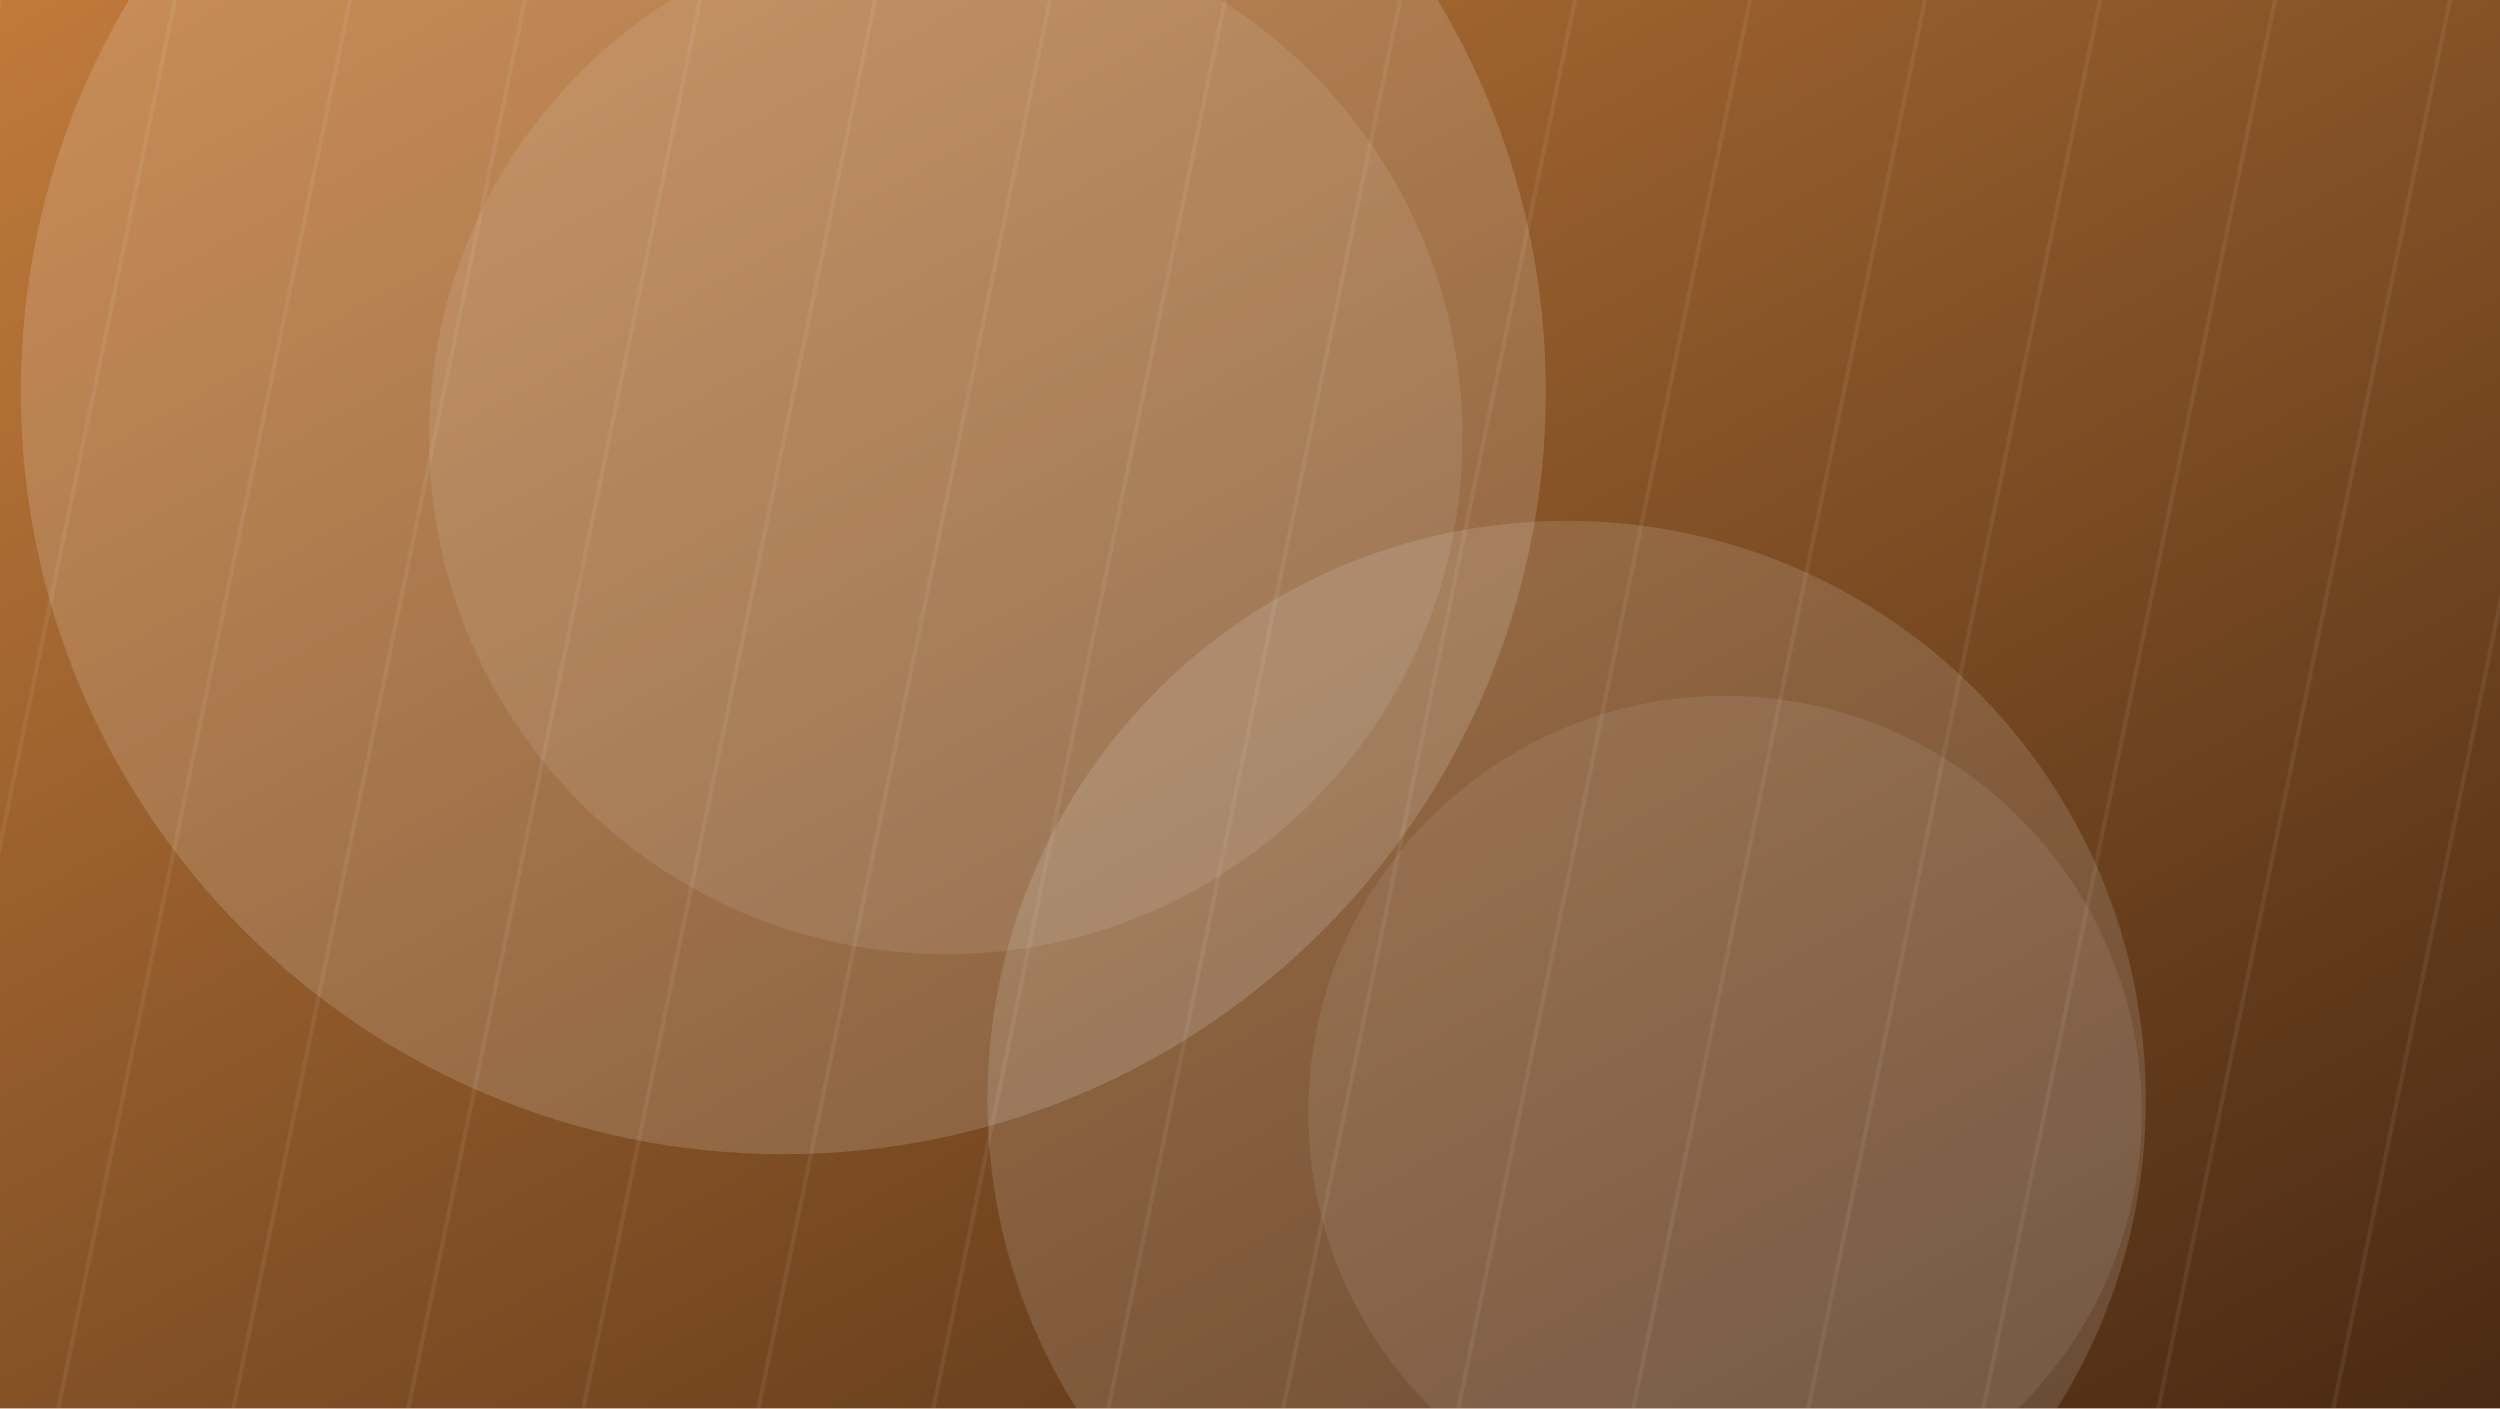
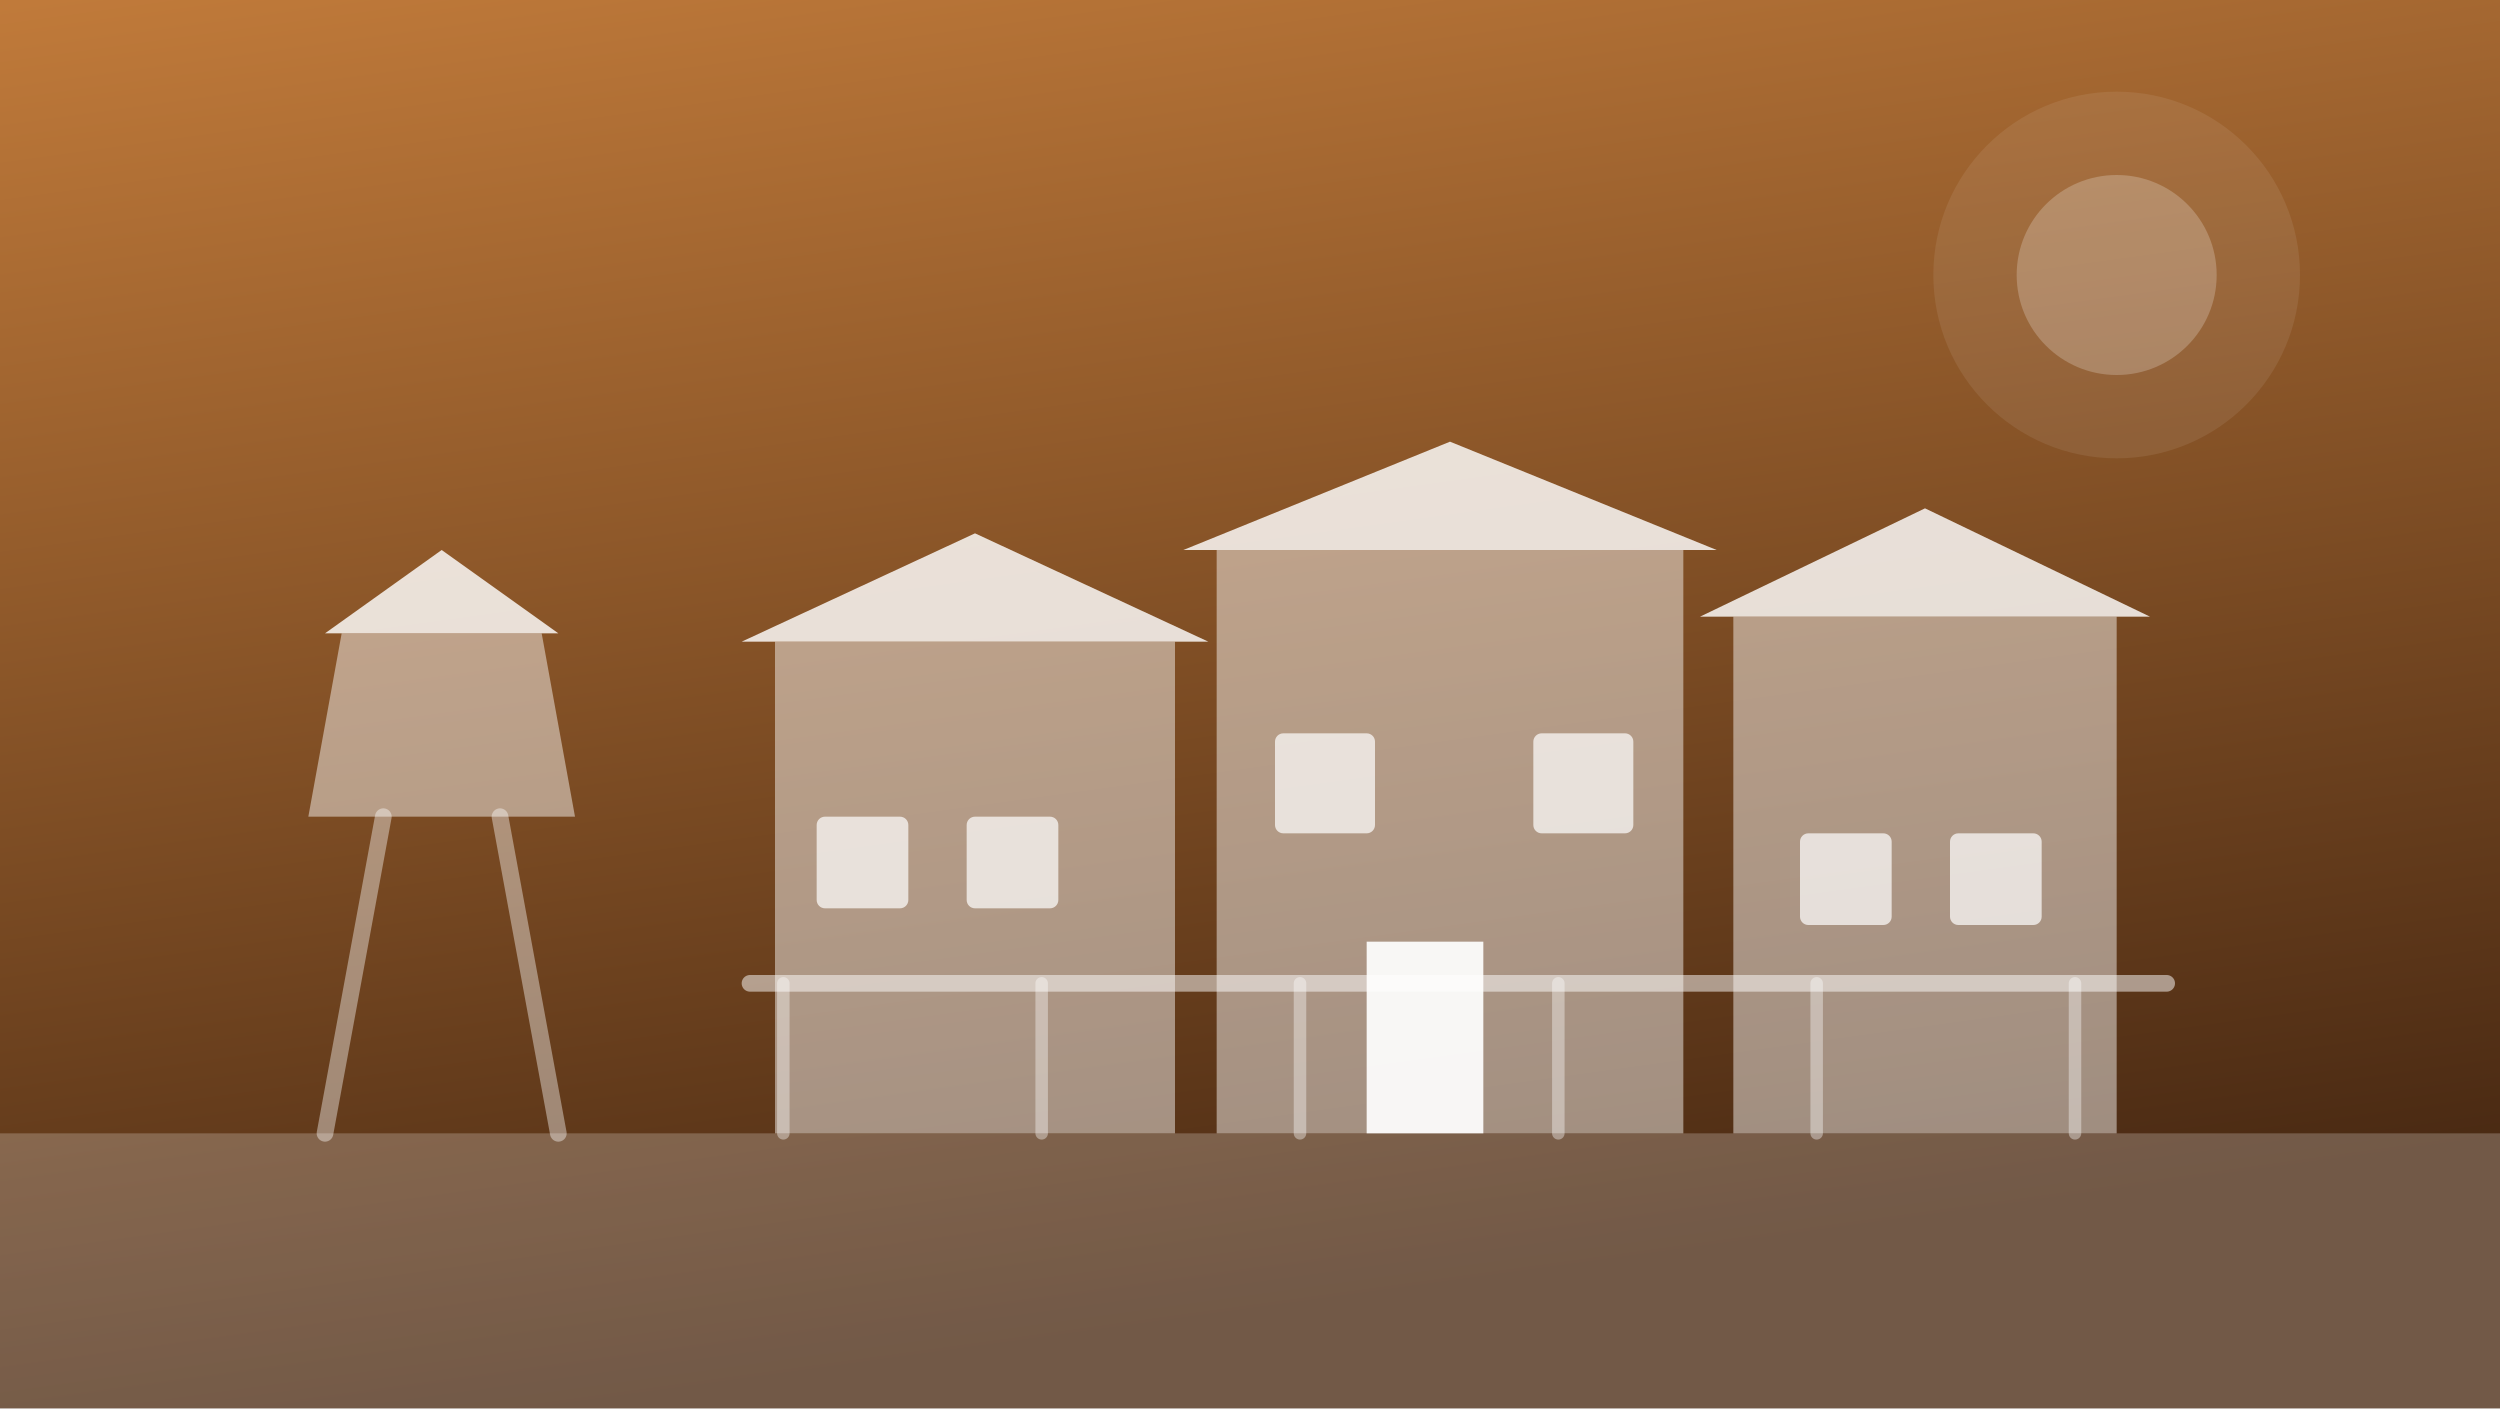
<svg xmlns="http://www.w3.org/2000/svg" viewBox="0 0 600 338" width="600" height="338" role="img" aria-hidden="true">
  <defs>
-     <linearGradient id="g" x1="0" y1="0" x2="1" y2="1">
+     <linearGradient id="bg" x1="0" y1="0" x2=".25" y2="1">
      <stop offset="0" stop-color="#c07a3a" />
      <stop offset="1" stop-color="#4a2a13" />
    </linearGradient>
-     <clipPath id="c">
+     <clipPath id="cp">
      <rect width="600" height="338" />
    </clipPath>
  </defs>
-   <g clip-path="url(#c)">
-     <rect width="600" height="338" fill="url(#g)" />
-     <line x1="0" y1="0" x2="-70" y2="338" stroke="#fff" stroke-opacity=".07" stroke-width="1" />
-     <line x1="42" y1="0" x2="-28" y2="338" stroke="#fff" stroke-opacity=".07" stroke-width="1" />
-     <line x1="84" y1="0" x2="14" y2="338" stroke="#fff" stroke-opacity=".07" stroke-width="1" />
-     <line x1="126" y1="0" x2="56" y2="338" stroke="#fff" stroke-opacity=".07" stroke-width="1" />
-     <line x1="168" y1="0" x2="98" y2="338" stroke="#fff" stroke-opacity=".07" stroke-width="1" />
-     <line x1="210" y1="0" x2="140" y2="338" stroke="#fff" stroke-opacity=".07" stroke-width="1" />
-     <line x1="252" y1="0" x2="182" y2="338" stroke="#fff" stroke-opacity=".07" stroke-width="1" />
-     <line x1="294" y1="0" x2="224" y2="338" stroke="#fff" stroke-opacity=".07" stroke-width="1" />
-     <line x1="336" y1="0" x2="266" y2="338" stroke="#fff" stroke-opacity=".07" stroke-width="1" />
-     <line x1="378" y1="0" x2="308" y2="338" stroke="#fff" stroke-opacity=".07" stroke-width="1" />
-     <line x1="420" y1="0" x2="350" y2="338" stroke="#fff" stroke-opacity=".07" stroke-width="1" />
-     <line x1="462" y1="0" x2="392" y2="338" stroke="#fff" stroke-opacity=".07" stroke-width="1" />
-     <line x1="504" y1="0" x2="434" y2="338" stroke="#fff" stroke-opacity=".07" stroke-width="1" />
-     <line x1="546" y1="0" x2="476" y2="338" stroke="#fff" stroke-opacity=".07" stroke-width="1" />
-     <line x1="588" y1="0" x2="518" y2="338" stroke="#fff" stroke-opacity=".07" stroke-width="1" />
-     <line x1="630" y1="0" x2="560" y2="338" stroke="#fff" stroke-opacity=".07" stroke-width="1" />
-     <line x1="672" y1="0" x2="602" y2="338" stroke="#fff" stroke-opacity=".07" stroke-width="1" />
-     <line x1="714" y1="0" x2="644" y2="338" stroke="#fff" stroke-opacity=".07" stroke-width="1" />
-     <line x1="756" y1="0" x2="686" y2="338" stroke="#fff" stroke-opacity=".07" stroke-width="1" />
-     <circle cx="376" cy="264" r="139" fill="#fff" opacity="0.13" />
-     <circle cx="188" cy="94" r="183" fill="#fff" opacity="0.15" />
-     <circle cx="227" cy="105" r="124" fill="#fff" opacity="0.09" />
-     <circle cx="414" cy="267" r="100" fill="#fff" opacity="0.08" />
+   <g clip-path="url(#cp)">
+     <rect width="600" height="338" fill="url(#bg)" />
+     <circle cx="508" cy="66" r="24" fill="#fff" fill-opacity=".22" />
+     <circle cx="508" cy="66" r="44" fill="#fff" fill-opacity=".08" />
+     <line x1="78" y1="272" x2="92" y2="196" stroke="#fff" stroke-opacity=".4" stroke-width="4" stroke-linecap="round" />
+     <line x1="134" y1="272" x2="120" y2="196" stroke="#fff" stroke-opacity=".4" stroke-width="4" stroke-linecap="round" />
+     <path d="M74 196 L138 196 L130 152 L82 152 Z" fill="#fff" fill-opacity=".46" />
+     <path d="M78 152 L106 132 L134 152 Z" fill="#fff" fill-opacity=".82" />
+     <rect x="186" y="154" width="96" height="118" rx="0" fill="#fff" fill-opacity=".46" />
+     <path d="M178 154 L234 128 L290 154 Z" fill="#fff" fill-opacity=".82" />
+     <rect x="292" y="132" width="112" height="140" rx="0" fill="#fff" fill-opacity=".46" />
+     <path d="M284 132 L348 106 L412 132 Z" fill="#fff" fill-opacity=".82" />
+     <rect x="416" y="148" width="92" height="124" rx="0" fill="#fff" fill-opacity=".46" />
+     <path d="M408 148 L462 122 L516 148 Z" fill="#fff" fill-opacity=".82" />
+     <rect x="196" y="196" width="22" height="22" rx="2" fill="#fff" fill-opacity=".7" />
+     <rect x="232" y="196" width="22" height="22" rx="2" fill="#fff" fill-opacity=".7" />
+     <rect x="306" y="176" width="24" height="24" rx="2" fill="#fff" fill-opacity=".7" />
+     <rect x="368" y="176" width="24" height="24" rx="2" fill="#fff" fill-opacity=".7" />
+     <rect x="432" y="200" width="22" height="22" rx="2" fill="#fff" fill-opacity=".7" />
+     <rect x="468" y="200" width="22" height="22" rx="2" fill="#fff" fill-opacity=".7" />
+     <path d="M328 272 L328 226 L356 226 L356 272 Z" fill="#fff" fill-opacity=".92" />
+     <line x1="180" y1="236" x2="520" y2="236" stroke="#fff" stroke-opacity=".5" stroke-width="4" stroke-linecap="round" />
+     <line x1="188" y1="236" x2="188" y2="272" stroke="#fff" stroke-opacity=".38" stroke-width="3" stroke-linecap="round" />
+     <line x1="250" y1="236" x2="250" y2="272" stroke="#fff" stroke-opacity=".38" stroke-width="3" stroke-linecap="round" />
+     <line x1="312" y1="236" x2="312" y2="272" stroke="#fff" stroke-opacity=".38" stroke-width="3" stroke-linecap="round" />
+     <line x1="374" y1="236" x2="374" y2="272" stroke="#fff" stroke-opacity=".38" stroke-width="3" stroke-linecap="round" />
+     <line x1="436" y1="236" x2="436" y2="272" stroke="#fff" stroke-opacity=".38" stroke-width="3" stroke-linecap="round" />
+     <line x1="498" y1="236" x2="498" y2="272" stroke="#fff" stroke-opacity=".38" stroke-width="3" stroke-linecap="round" />
+     <rect x="0" y="272" width="600" height="66" rx="0" fill="#fff" fill-opacity=".22" />
  </g>
</svg>
